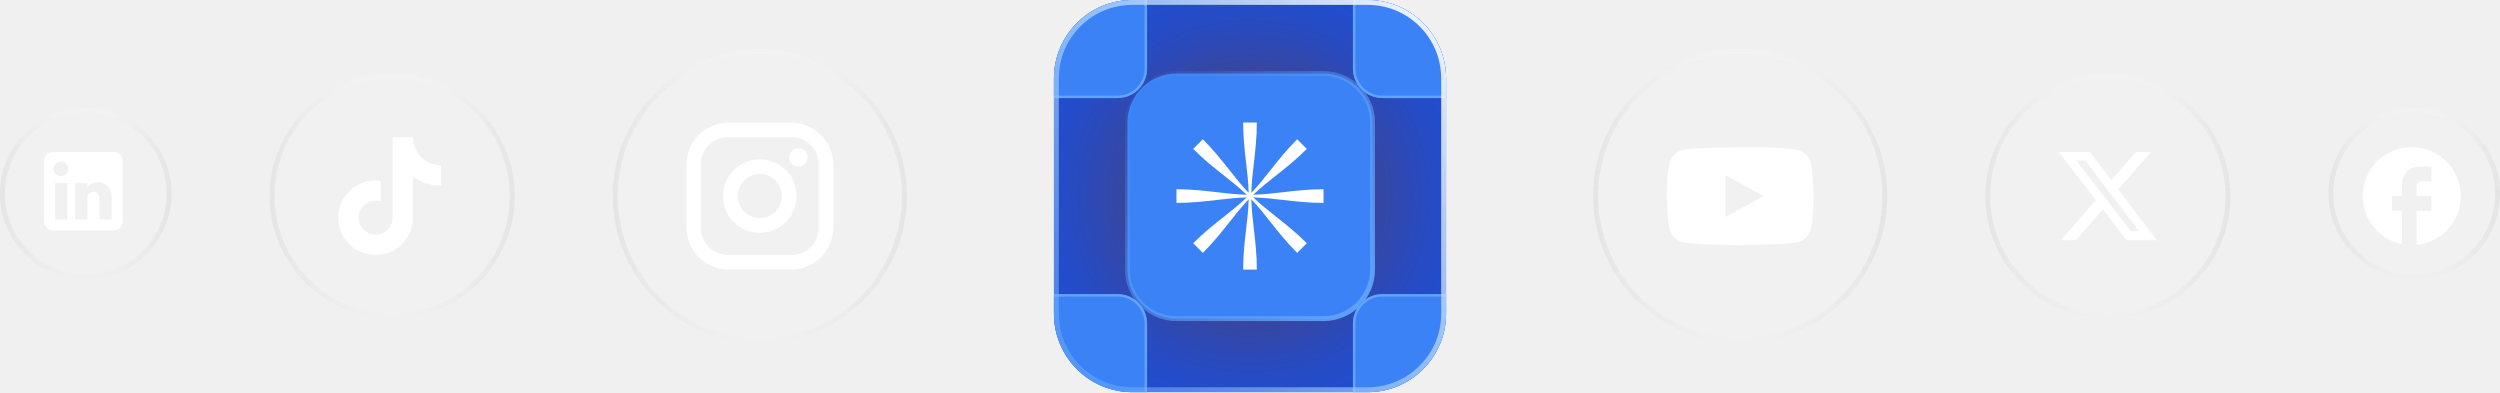
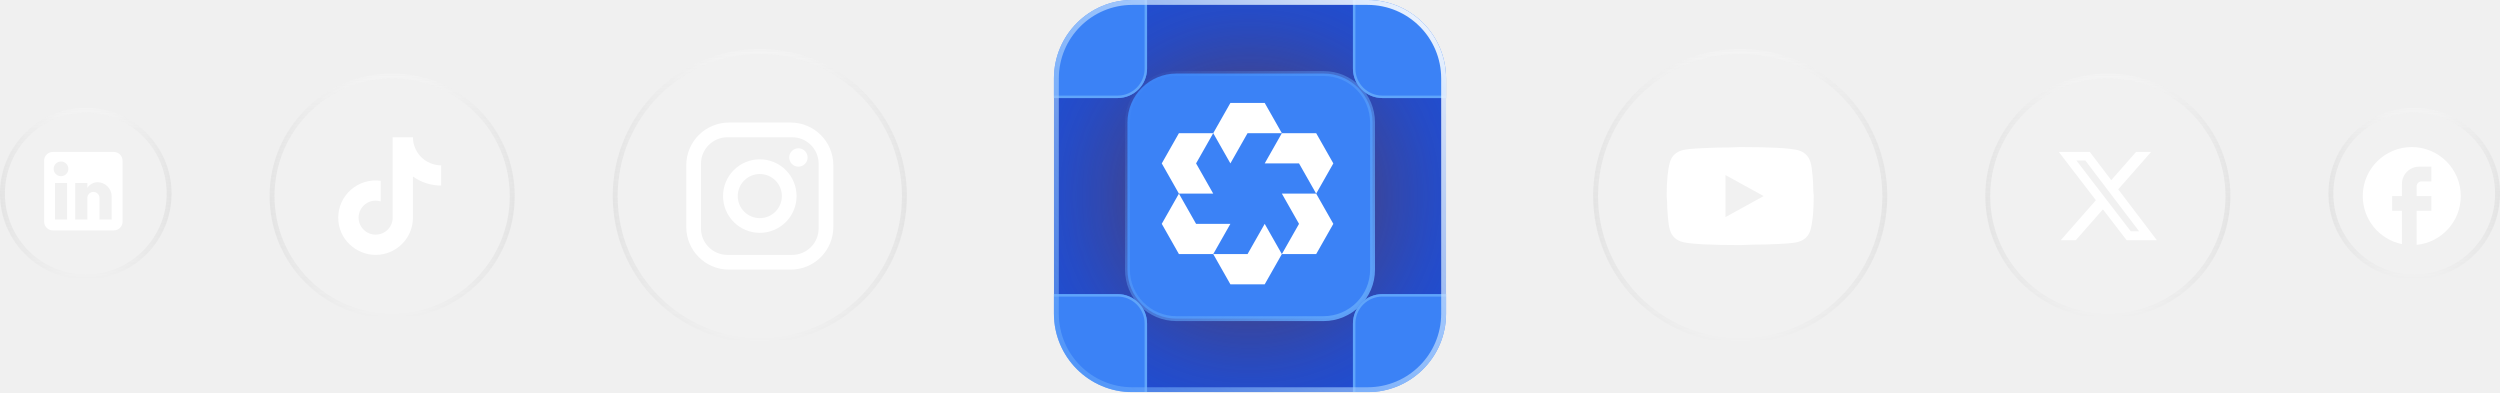
<svg xmlns="http://www.w3.org/2000/svg" width="510" height="80" viewBox="0 0 510 80" fill="none">
-   <g clip-path="url(#clip0_371_286)">
-     <rect x="295" width="80" height="80" rx="16" transform="rotate(90 295 0)" fill="#1D4ED8" />
-     <g filter="url(#filter0_f_371_286)">
-       <ellipse cx="255" cy="40" rx="25" ry="25" transform="rotate(90 255 40)" fill="#803007" fill-opacity="0.73" />
+   <g clip-path="url(#clip0_22369_1213)">
+     <mask id="mask0_22369_1213" style="mask-type:luminance" maskUnits="userSpaceOnUse" x="215" y="0" width="80" height="80">
+       <path d="M295 64V16C295 7.163 287.837 0 279 0L231 0C222.163 0 215 7.163 215 16V64C215 72.837 222.163 80 231 80H279C287.837 80 295 72.837 295 64Z" fill="white" />
+     </mask>
+     <g mask="url(#mask0_22369_1213)">
+       <path d="M295 64V16C295 7.163 287.837 0 279 0L231 0C222.163 0 215 7.163 215 16V64C215 72.837 222.163 80 231 80H279C287.837 80 295 72.837 295 64Z" fill="#1D4ED8" />
+       <g filter="url(#filter0_f_22369_1213)">
+         <path d="M230 40C230 53.807 241.193 65 255 65C268.807 65 280 53.807 280 40C280 26.193 268.807 15 255 15C241.193 15 230 26.193 230 40Z" fill="#803007" fill-opacity="0.73" />
+       </g>
+       <path d="M280 55V25C280 19.477 275.523 15 270 15L240 15C234.477 15 230 19.477 230 25V55C230 60.523 234.477 65 240 65H270C275.523 65 280 60.523 280 55Z" fill="#3B82F6" />
+       <path d="M280 55V25C280 19.477 275.523 15 270 15L240 15C234.477 15 230 19.477 230 25V55C230 60.523 234.477 65 240 65H270C275.523 65 280 60.523 280 55Z" stroke="url(#paint0_linear_22369_1213)" />
+       <path d="M251 33.333L247.5 27.167L251 21H258L261.5 27.167H254.5L251 33.333Z" fill="white" />
+       <path d="M268.5 39.5L265 33.333H258L261.5 27.167H268.5L272 33.333L268.5 39.5Z" fill="white" />
+       <path d="M261.5 51.833H268.5L272 45.667L268.5 39.5H261.5L265 45.667L261.5 51.833Z" fill="white" />
+       <path d="M247.5 51.833H254.5L258 45.667L261.5 51.833L258 58H251L247.5 51.833Z" fill="white" />
+       <path d="M240.5 39.5H247.5L244 33.333L247.5 27.167H240.5L237 33.333L240.5 39.5Z" fill="white" />
+       <path d="M240.5 39.5L237 45.667L240.5 51.833H247.5L251 45.667H244L240.5 39.5Z" fill="white" />
+       <path d="M300 -10C303.314 -10 306 -7.314 306 -4V14C306 17.314 303.314 20 300 20H282C278.686 20 276 17.314 276 14V-4C276 -7.314 278.686 -10 282 -10H300Z" fill="#3B82F6" />
+       <mask id="mask1_22369_1213" style="mask-type:luminance" maskUnits="userSpaceOnUse" x="276" y="-10" width="30" height="30">
+         <path d="M300 -10C303.314 -10 306 -7.314 306 -4V14C306 17.314 303.314 20 300 20H282C278.686 20 276 17.314 276 14V-4C276 -7.314 278.686 -10 282 -10H300Z" fill="white" />
+       </mask>
+       <g mask="url(#mask1_22369_1213)">
+         <path d="M282 20.5C278.41 20.5 275.5 17.59 275.5 14V-3.5C275.5 -7.09 278.41 -10 282 -10C278.962 -10 276.5 -7.314 276.5 -4V14C276.5 17.038 278.962 19.5 282 19.5V20.5ZM306 14C306 17.59 303.09 20.5 299.5 20.5H282C278.41 20.5 275.5 17.59 275.5 14H276.5C276.5 17.038 278.962 19.5 282 19.5H300C303.314 19.5 306 17.038 306 14Z" fill="#60A5FA" />
+       </g>
+       <path d="M228 -10C231.314 -10 234 -7.314 234 -4V14C234 17.314 231.314 20 228 20H210C206.686 20 204 17.314 204 14V-4C204 -7.314 206.686 -10 210 -10H228Z" fill="#3B82F6" />
+       <mask id="mask2_22369_1213" style="mask-type:luminance" maskUnits="userSpaceOnUse" x="204" y="-10" width="30" height="30">
+         <path d="M228 -10C231.314 -10 234 -7.314 234 -4V14C234 17.314 231.314 20 228 20H210C206.686 20 204 17.314 204 14V-4C204 -7.314 206.686 -10 210 -10H228Z" fill="white" />
+       </mask>
+       <g mask="url(#mask2_22369_1213)">
+         <path d="M228 -10.5C231.59 -10.5 234.5 -7.59 234.5 -4V14C234.5 17.59 231.59 20.5 228 20.5V19.5C231.038 19.5 233.5 17.038 233.5 14V-4C233.5 -7.038 231.038 -9.5 228 -9.5V-10.5ZM204 -4C204 -7.59 206.91 -10.5 210.5 -10.5H228C231.59 -10.5 234.5 -7.59 234.5 -4H233.5C233.5 -7.038 231.038 -9.5 228 -9.5H210C206.686 -9.5 204 -7.038 204 -4ZM234.5 14C234.5 17.59 231.59 20.5 228 20.5H210.5C206.91 20.5 204 17.59 204 14C204 17.038 206.686 19.5 210 19.5H228C231.038 19.5 233.5 17.038 233.5 14H234.5Z" fill="#60A5FA" />
+       </g>
+       <path d="M300 60C303.314 60 306 62.686 306 66V84C306 87.314 303.314 90 300 90H282C278.686 90 276 87.314 276 84V66C276 62.686 278.686 60 282 60H300Z" fill="#3B82F6" />
+       <mask id="mask3_22369_1213" style="mask-type:luminance" maskUnits="userSpaceOnUse" x="276" y="60" width="30" height="30">
+         <path d="M300 60C303.314 60 306 62.686 306 66V84C306 87.314 303.314 90 300 90H282C278.686 90 276 87.314 276 84V66C276 62.686 278.686 60 282 60H300Z" fill="white" />
+       </mask>
+       <g mask="url(#mask3_22369_1213)">
+         <path d="M282 90C278.41 90 275.5 87.09 275.5 83.5V66C275.5 62.41 278.41 59.5 282 59.5V60.5C278.962 60.5 276.5 62.962 276.5 66V84C276.5 87.314 278.962 90 282 90ZM275.5 66C275.5 62.41 278.41 59.5 282 59.5H299.5C303.09 59.5 306 62.41 306 66C306 62.962 303.314 60.5 300 60.5H282C278.962 60.5 276.5 62.962 276.5 66H275.5Z" fill="#60A5FA" />
+       </g>
+       <path d="M228 60C231.314 60 234 62.686 234 66V84C234 87.314 231.314 90 228 90H210C206.686 90 204 87.314 204 84V66C204 62.686 206.686 60 210 60H228Z" fill="#3B82F6" />
+       <mask id="mask4_22369_1213" style="mask-type:luminance" maskUnits="userSpaceOnUse" x="204" y="60" width="30" height="30">
+         <path d="M228 60C231.314 60 234 62.686 234 66V84C234 87.314 231.314 90 228 90H210C206.686 90 204 87.314 204 84V66C204 62.686 206.686 60 210 60H228Z" fill="white" />
+       </mask>
+       <g mask="url(#mask4_22369_1213)">
+         <path d="M228 59.5C231.59 59.5 234.5 62.41 234.5 66V83.5C234.5 87.09 231.59 90 228 90C231.038 90 233.5 87.314 233.5 84V66C233.5 62.962 231.038 60.5 228 60.5V59.5ZM204 66C204 62.41 206.91 59.5 210.5 59.5H228C231.59 59.5 234.5 62.41 234.5 66H233.5C233.5 62.962 231.038 60.5 228 60.5H210C206.686 60.5 204 62.962 204 66Z" fill="#60A5FA" />
+       </g>
    </g>
-     <rect x="280" y="15" width="50" height="50" rx="10" transform="rotate(90 280 15)" fill="#3B82F6" />
-     <rect x="280" y="15" width="50" height="50" rx="10" transform="rotate(90 280 15)" stroke="url(#paint0_linear_371_286)" />
-     <path d="M255.785 46.696C256.081 49.226 256.393 51.898 256.393 55L253.607 55C253.607 51.932 253.918 49.264 254.213 46.731C254.453 44.666 254.683 42.692 254.725 40.663C253.326 42.123 252.103 43.67 250.821 45.29C249.241 47.288 247.572 49.398 245.379 51.591L243.409 49.622C245.578 47.453 247.684 45.785 249.684 44.202L249.686 44.201C251.315 42.911 252.873 41.678 254.337 40.275C252.316 40.317 250.357 40.546 248.305 40.785C245.774 41.081 243.102 41.393 240 41.393L240 38.607C243.068 38.607 245.736 38.917 248.269 39.212L248.271 39.212C250.335 39.452 252.309 39.682 254.336 39.725C252.879 38.327 251.332 37.104 249.713 35.823L249.71 35.821C247.711 34.241 245.602 32.572 243.408 30.378L245.378 28.408C247.547 30.577 249.214 32.683 250.797 34.683L250.801 34.688L250.804 34.692C252.092 36.319 253.324 37.874 254.725 39.336C254.683 37.308 254.452 35.333 254.212 33.269C253.917 30.736 253.607 28.067 253.607 25L256.393 25C256.393 28.102 256.081 30.774 255.786 33.304L255.785 33.309C255.546 35.359 255.317 37.317 255.275 39.336C256.676 37.874 257.908 36.319 259.196 34.692L259.199 34.688L259.202 34.683C260.785 32.684 262.453 30.577 264.622 28.408L266.591 30.378C264.398 32.572 262.288 34.241 260.29 35.821L260.287 35.823C258.668 37.104 257.122 38.327 255.663 39.725C257.692 39.682 259.667 39.452 261.731 39.212C264.264 38.917 266.933 38.607 270 38.607L270 41.392C266.898 41.392 264.226 41.081 261.695 40.785C259.643 40.546 257.684 40.317 255.664 40.274C257.128 41.678 258.687 42.912 260.316 44.202C262.316 45.785 264.423 47.452 266.591 49.621L264.622 51.591C262.428 49.397 260.759 47.288 259.179 45.29C257.897 43.669 256.674 42.122 255.275 40.663C255.317 42.683 255.546 44.64 255.785 46.691L255.786 46.695L255.785 46.696Z" fill="white" />
-     <mask id="path-6-inside-1_371_286" fill="white">
-       <path d="M300 -10C303.314 -10 306 -7.314 306 -4L306 14C306 17.314 303.314 20 300 20L282 20C278.686 20 276 17.314 276 14L276 -4C276 -7.314 278.686 -10 282 -10L300 -10Z" />
-     </mask>
-     <path d="M300 -10C303.314 -10 306 -7.314 306 -4L306 14C306 17.314 303.314 20 300 20L282 20C278.686 20 276 17.314 276 14L276 -4C276 -7.314 278.686 -10 282 -10L300 -10Z" fill="#3B82F6" />
-     <path d="M306 -10L306 20L306 -10ZM282 20.5C278.41 20.5 275.5 17.59 275.5 14L275.5 -3.5C275.5 -7.09 278.41 -10 282 -10C278.962 -10 276.5 -7.314 276.5 -4L276.5 14C276.5 17.038 278.962 19.5 282 19.5L282 20.5ZM276 -10L306 -10L276 -10ZM306 14C306 17.59 303.09 20.5 299.5 20.5L282 20.5C278.41 20.5 275.5 17.59 275.5 14L276.5 14C276.5 17.038 278.962 19.5 282 19.5L300 19.5C303.314 19.5 306 17.038 306 14Z" fill="#60A5FA" mask="url(#path-6-inside-1_371_286)" />
-     <mask id="path-8-inside-2_371_286" fill="white">
-       <path d="M228 -10C231.314 -10 234 -7.314 234 -4L234 14C234 17.314 231.314 20 228 20L210 20C206.686 20 204 17.314 204 14L204 -4C204 -7.314 206.686 -10 210 -10L228 -10Z" />
-     </mask>
-     <path d="M228 -10C231.314 -10 234 -7.314 234 -4L234 14C234 17.314 231.314 20 228 20L210 20C206.686 20 204 17.314 204 14L204 -4C204 -7.314 206.686 -10 210 -10L228 -10Z" fill="#3B82F6" />
-     <path d="M228 -10.5C231.59 -10.5 234.5 -7.59 234.5 -4L234.5 14C234.5 17.59 231.59 20.5 228 20.5L228 19.5C231.038 19.5 233.5 17.038 233.5 14L233.5 -4C233.5 -7.038 231.038 -9.5 228 -9.5L228 -10.5ZM204 20L204 -10L204 20ZM204 -4C204 -7.59 206.91 -10.5 210.5 -10.5L228 -10.5C231.59 -10.5 234.5 -7.59 234.5 -4L233.5 -4C233.5 -7.038 231.038 -9.5 228 -9.5L210 -9.5C206.686 -9.5 204 -7.038 204 -4ZM234.5 14C234.5 17.59 231.59 20.5 228 20.5L210.5 20.5C206.91 20.5 204 17.59 204 14C204 17.038 206.686 19.5 210 19.5L228 19.5C231.038 19.5 233.5 17.038 233.5 14L234.5 14Z" fill="#60A5FA" mask="url(#path-8-inside-2_371_286)" />
-     <mask id="path-10-inside-3_371_286" fill="white">
-       <path d="M300 60C303.314 60 306 62.686 306 66L306 84C306 87.314 303.314 90 300 90L282 90C278.686 90 276 87.314 276 84L276 66C276 62.686 278.686 60 282 60L300 60Z" />
-     </mask>
-     <path d="M300 60C303.314 60 306 62.686 306 66L306 84C306 87.314 303.314 90 300 90L282 90C278.686 90 276 87.314 276 84L276 66C276 62.686 278.686 60 282 60L300 60Z" fill="#3B82F6" />
-     <path d="M306 60L306 90L306 60ZM282 90C278.41 90 275.5 87.09 275.5 83.5L275.5 66C275.5 62.41 278.41 59.5 282 59.5L282 60.5C278.962 60.5 276.5 62.962 276.5 66L276.5 84C276.5 87.314 278.962 90 282 90ZM275.5 66C275.5 62.41 278.41 59.5 282 59.5L299.5 59.5C303.09 59.5 306 62.41 306 66C306 62.962 303.314 60.5 300 60.5L282 60.5C278.962 60.5 276.5 62.962 276.5 66L275.5 66ZM306 90L276 90L306 90Z" fill="#60A5FA" mask="url(#path-10-inside-3_371_286)" />
-     <mask id="path-12-inside-4_371_286" fill="white">
-       <path d="M228 60C231.314 60 234 62.686 234 66L234 84C234 87.314 231.314 90 228 90L210 90C206.686 90 204 87.314 204 84L204 66C204 62.686 206.686 60 210 60L228 60Z" />
-     </mask>
-     <path d="M228 60C231.314 60 234 62.686 234 66L234 84C234 87.314 231.314 90 228 90L210 90C206.686 90 204 87.314 204 84L204 66C204 62.686 206.686 60 210 60L228 60Z" fill="#3B82F6" />
-     <path d="M228 59.5C231.59 59.5 234.5 62.41 234.5 66L234.5 83.5C234.5 87.09 231.59 90 228 90C231.038 90 233.5 87.314 233.5 84L233.5 66C233.5 62.962 231.038 60.5 228 60.5L228 59.5ZM204 90L204 60L204 90ZM204 66C204 62.41 206.91 59.5 210.5 59.5L228 59.5C231.59 59.5 234.5 62.41 234.5 66L233.5 66C233.5 62.962 231.038 60.5 228 60.5L210 60.5C206.686 60.5 204 62.962 204 66ZM234 90L204 90L234 90Z" fill="#60A5FA" mask="url(#path-12-inside-4_371_286)" />
+     <path d="M294.5 64V16C294.5 7.44 287.56 0.5 279 0.5L231 0.5C222.44 0.5 215.5 7.44 215.5 16V64C215.5 72.56 222.44 79.5 231 79.5H279C287.56 79.5 294.5 72.56 294.5 64Z" stroke="url(#paint1_linear_22369_1213)" stroke-opacity="0.95" />
+     <path d="M355 69.5C371.292 69.5 384.5 56.292 384.5 40C384.5 23.708 371.292 10.5 355 10.5C338.708 10.5 325.5 23.708 325.5 40C325.5 56.292 338.708 69.5 355 69.5Z" fill="white" fill-opacity="0.1" stroke="url(#paint2_linear_22369_1213)" />
+     <path d="M352 44.286L359.785 40L352 35.714V44.286ZM369.34 33.1C369.535 33.771 369.67 34.671 369.76 35.814C369.865 36.957 369.91 37.943 369.91 38.8L370 40C370 43.129 369.76 45.429 369.34 46.9C368.965 48.186 368.095 49.014 366.745 49.371C366.04 49.557 364.75 49.686 362.77 49.771C360.82 49.871 359.035 49.914 357.385 49.914L355 50C348.715 50 344.8 49.771 343.255 49.371C341.905 49.014 341.035 48.186 340.66 46.9C340.465 46.229 340.33 45.329 340.24 44.186C340.135 43.043 340.09 42.057 340.09 41.2L340 40C340 36.871 340.24 34.571 340.66 33.1C341.035 31.814 341.905 30.986 343.255 30.629C343.96 30.443 345.25 30.314 347.23 30.229C349.18 30.129 350.965 30.086 352.615 30.086L355 30C361.285 30 365.2 30.229 366.745 30.629C368.095 30.986 368.965 31.814 369.34 33.1Z" fill="white" />
+     <path d="M430 64.5C443.531 64.5 454.5 53.531 454.5 40C454.5 26.469 443.531 15.5 430 15.5C416.469 15.5 405.5 26.469 405.5 40C405.5 53.531 416.469 64.5 430 64.5Z" fill="white" fill-opacity="0.1" stroke="url(#paint3_linear_22369_1213)" />
+     <path d="M435.75 31H438.817L432.117 38.624L440 49H433.829L428.991 42.708L423.463 49H420.393L427.559 40.843L420 31.001H426.329L430.694 36.751L435.75 31ZM434.671 47.173H436.371L425.4 32.732H423.577L434.671 47.173Z" fill="white" />
+     <path d="M492.5 56.5C501.889 56.5 509.5 48.889 509.5 39.5C509.5 30.111 501.889 22.5 492.5 22.5C483.111 22.5 475.5 30.111 475.5 39.5C475.5 48.889 483.111 56.5 492.5 56.5Z" fill="white" fill-opacity="0.1" stroke="url(#paint4_linear_22369_1213)" />
+     <path d="M502 40C502 34.48 497.52 30 492 30C486.48 30 482 34.48 482 40C482 44.84 485.44 48.87 490 49.8V43H488V40H490V37.5C490 35.57 491.57 34 493.5 34H496V37H494C493.45 37 493 37.45 493 38V40H496V43H493V49.95C498.05 49.45 502 45.19 502 40Z" fill="white" />
+     <path d="M155 69.5C171.292 69.5 184.5 56.292 184.5 40C184.5 23.708 171.292 10.5 155 10.5C138.708 10.5 125.5 23.708 125.5 40C125.5 56.292 138.708 69.5 155 69.5Z" fill="white" fill-opacity="0.1" stroke="url(#paint5_linear_22369_1213)" />
+     <path d="M148.7 25H161.3C166.1 25 170 28.9 170 33.7V46.3C170 48.607 169.083 50.82 167.452 52.452C165.82 54.083 163.607 55 161.3 55H148.7C143.9 55 140 51.1 140 46.3V33.7C140 31.393 140.917 29.18 142.548 27.548C144.18 25.917 146.393 25 148.7 25ZM148.4 28C146.968 28 145.594 28.569 144.582 29.582C143.569 30.594 143 31.968 143 33.4V46.6C143 49.585 145.415 52 148.4 52H161.6C163.032 52 164.406 51.431 165.418 50.418C166.431 49.406 167 48.032 167 46.6V33.4C167 30.415 164.585 28 161.6 28H148.4ZM162.875 30.25C163.372 30.25 163.849 30.448 164.201 30.799C164.552 31.151 164.75 31.628 164.75 32.125C164.75 32.622 164.552 33.099 164.201 33.451C163.849 33.803 163.372 34 162.875 34C162.378 34 161.901 33.803 161.549 33.451C161.198 33.099 161 32.622 161 32.125C161 31.628 161.198 31.151 161.549 30.799C161.901 30.448 162.378 30.25 162.875 30.25ZM155 32.5C156.989 32.5 158.897 33.29 160.303 34.697C161.71 36.103 162.5 38.011 162.5 40C162.5 41.989 161.71 43.897 160.303 45.303C158.897 46.71 156.989 47.5 155 47.5C153.011 47.5 151.103 46.71 149.697 45.303C148.29 43.897 147.5 41.989 147.5 40C147.5 38.011 148.29 36.103 149.697 34.697C151.103 33.29 153.011 32.5 155 32.5ZM155 35.5C153.807 35.5 152.662 35.974 151.818 36.818C150.974 37.662 150.5 38.806 150.5 40C150.5 41.194 150.974 42.338 151.818 43.182C152.662 44.026 153.807 44.5 155 44.5C156.193 44.5 157.338 44.026 158.182 43.182C159.026 42.338 159.5 41.194 159.5 40C159.5 38.806 159.026 37.662 158.182 36.818C157.338 35.974 156.193 35.5 155 35.5Z" fill="white" />
+     <path d="M80 64.5C93.531 64.5 104.5 53.531 104.5 40C104.5 26.469 93.531 15.5 80 15.5C66.469 15.5 55.5 26.469 55.5 40C55.5 53.531 66.469 64.5 80 64.5Z" fill="white" fill-opacity="0.1" stroke="url(#paint6_linear_22369_1213)" />
+     <path d="M85.661 31.76C84.745 30.719 84.241 29.383 84.241 28H80.103V44.533C80.071 45.428 79.692 46.276 79.045 46.898C78.398 47.52 77.533 47.867 76.634 47.867C74.732 47.867 73.152 46.32 73.152 44.4C73.152 42.107 75.375 40.387 77.665 41.093V36.88C73.045 36.267 69 39.84 69 44.4C69 48.84 72.696 52 76.621 52C80.826 52 84.241 48.6 84.241 44.4V36.013C85.919 37.213 87.934 37.857 90 37.853V33.733C90 33.733 87.482 33.853 85.661 31.76Z" fill="white" />
+     <path d="M17.5 56.5C26.889 56.5 34.5 48.889 34.5 39.5C34.5 30.111 26.889 22.5 17.5 22.5C8.111 22.5 0.5 30.111 0.5 39.5C0.5 48.889 8.111 56.5 17.5 56.5Z" fill="white" fill-opacity="0.1" stroke="url(#paint7_linear_22369_1213)" />
+     <path d="M23.222 31C23.694 31 24.146 31.187 24.479 31.521C24.813 31.854 25 32.306 25 32.778V45.222C25 45.694 24.813 46.146 24.479 46.479C24.146 46.813 23.694 47 23.222 47H10.778C10.306 47 9.854 46.813 9.521 46.479C9.187 46.146 9 45.694 9 45.222V32.778C9 32.306 9.187 31.854 9.521 31.521C9.854 31.187 10.306 31 10.778 31H23.222ZM22.778 44.778V40.067C22.778 39.298 22.473 38.561 21.929 38.018C21.386 37.474 20.648 37.169 19.88 37.169C19.124 37.169 18.244 37.631 17.818 38.324V37.338H15.338V44.778H17.818V40.396C17.818 39.711 18.369 39.151 19.053 39.151C19.383 39.151 19.7 39.282 19.933 39.516C20.167 39.749 20.298 40.066 20.298 40.396V44.778H22.778ZM12.449 35.942C12.845 35.942 13.225 35.785 13.505 35.505C13.785 35.225 13.942 34.845 13.942 34.449C13.942 33.622 13.276 32.947 12.449 32.947C12.05 32.947 11.668 33.105 11.387 33.387C11.105 33.668 10.947 34.05 10.947 34.449C10.947 35.276 11.622 35.942 12.449 35.942ZM13.684 44.778V37.338H11.222V44.778H13.684Z" fill="white" />
  </g>
-   <rect x="294.5" y="0.5" width="79" height="79" rx="15.5" transform="rotate(90 294.5 0.5)" stroke="url(#paint1_linear_371_286)" stroke-opacity="0.95" />
-   <circle cx="355" cy="40" r="29.5" fill="white" fill-opacity="0.1" stroke="url(#paint2_linear_371_286)" />
-   <path d="M352 44.286L359.785 40L352 35.714V44.286ZM369.34 33.1C369.535 33.771 369.67 34.671 369.76 35.814C369.865 36.957 369.91 37.943 369.91 38.8L370 40C370 43.129 369.76 45.429 369.34 46.9C368.965 48.186 368.095 49.014 366.745 49.371C366.04 49.557 364.75 49.686 362.77 49.771C360.82 49.871 359.035 49.914 357.385 49.914L355 50C348.715 50 344.8 49.771 343.255 49.371C341.905 49.014 341.035 48.186 340.66 46.9C340.465 46.229 340.33 45.329 340.24 44.186C340.135 43.043 340.09 42.057 340.09 41.2L340 40C340 36.871 340.24 34.571 340.66 33.1C341.035 31.814 341.905 30.986 343.255 30.629C343.96 30.443 345.25 30.314 347.23 30.229C349.18 30.129 350.965 30.086 352.615 30.086L355 30C361.285 30 365.2 30.229 366.745 30.629C368.095 30.986 368.965 31.814 369.34 33.1Z" fill="white" />
-   <circle cx="430" cy="40" r="24.5" fill="white" fill-opacity="0.1" stroke="url(#paint3_linear_371_286)" />
-   <path d="M435.75 31H438.817L432.117 38.624L440 49H433.829L428.991 42.708L423.463 49H420.393L427.559 40.843L420 31.001H426.329L430.694 36.751L435.75 31ZM434.671 47.173H436.371L425.4 32.732H423.577L434.671 47.173Z" fill="white" />
-   <circle cx="492.5" cy="39.5" r="17" fill="white" fill-opacity="0.1" stroke="url(#paint4_linear_371_286)" />
-   <path d="M502 40C502 34.48 497.52 30 492 30C486.48 30 482 34.48 482 40C482 44.84 485.44 48.87 490 49.8V43H488V40H490V37.5C490 35.57 491.57 34 493.5 34H496V37H494C493.45 37 493 37.45 493 38V40H496V43H493V49.95C498.05 49.45 502 45.19 502 40Z" fill="white" />
-   <circle cx="155" cy="40" r="29.5" fill="white" fill-opacity="0.1" stroke="url(#paint5_linear_371_286)" />
-   <path d="M148.7 25H161.3C166.1 25 170 28.9 170 33.7V46.3C170 48.607 169.083 50.82 167.452 52.452C165.82 54.083 163.607 55 161.3 55H148.7C143.9 55 140 51.1 140 46.3V33.7C140 31.393 140.917 29.18 142.548 27.548C144.18 25.917 146.393 25 148.7 25ZM148.4 28C146.968 28 145.594 28.569 144.582 29.582C143.569 30.594 143 31.968 143 33.4V46.6C143 49.585 145.415 52 148.4 52H161.6C163.032 52 164.406 51.431 165.418 50.418C166.431 49.406 167 48.032 167 46.6V33.4C167 30.415 164.585 28 161.6 28H148.4ZM162.875 30.25C163.372 30.25 163.849 30.448 164.201 30.799C164.552 31.151 164.75 31.628 164.75 32.125C164.75 32.622 164.552 33.099 164.201 33.451C163.849 33.803 163.372 34 162.875 34C162.378 34 161.901 33.803 161.549 33.451C161.198 33.099 161 32.622 161 32.125C161 31.628 161.198 31.151 161.549 30.799C161.901 30.448 162.378 30.25 162.875 30.25ZM155 32.5C156.989 32.5 158.897 33.29 160.303 34.697C161.71 36.103 162.5 38.011 162.5 40C162.5 41.989 161.71 43.897 160.303 45.303C158.897 46.71 156.989 47.5 155 47.5C153.011 47.5 151.103 46.71 149.697 45.303C148.29 43.897 147.5 41.989 147.5 40C147.5 38.011 148.29 36.103 149.697 34.697C151.103 33.29 153.011 32.5 155 32.5ZM155 35.5C153.807 35.5 152.662 35.974 151.818 36.818C150.974 37.662 150.5 38.806 150.5 40C150.5 41.194 150.974 42.338 151.818 43.182C152.662 44.026 153.807 44.5 155 44.5C156.193 44.5 157.338 44.026 158.182 43.182C159.026 42.338 159.5 41.194 159.5 40C159.5 38.806 159.026 37.662 158.182 36.818C157.338 35.974 156.193 35.5 155 35.5Z" fill="white" />
-   <circle cx="80" cy="40" r="24.5" fill="white" fill-opacity="0.1" stroke="url(#paint6_linear_371_286)" />
-   <path d="M85.661 31.76C84.745 30.719 84.241 29.383 84.241 28H80.103V44.533C80.071 45.428 79.692 46.276 79.045 46.898C78.398 47.52 77.533 47.867 76.634 47.867C74.732 47.867 73.152 46.32 73.152 44.4C73.152 42.107 75.375 40.387 77.665 41.093V36.88C73.045 36.267 69 39.84 69 44.4C69 48.84 72.696 52 76.621 52C80.826 52 84.241 48.6 84.241 44.4V36.013C85.919 37.213 87.934 37.857 90 37.853V33.733C90 33.733 87.482 33.853 85.661 31.76Z" fill="white" />
-   <circle cx="17.5" cy="39.5" r="17" fill="white" fill-opacity="0.1" stroke="url(#paint7_linear_371_286)" />
-   <path d="M23.222 31C23.694 31 24.146 31.187 24.479 31.521C24.813 31.854 25 32.306 25 32.778V45.222C25 45.694 24.813 46.146 24.479 46.479C24.146 46.813 23.694 47 23.222 47H10.778C10.306 47 9.854 46.813 9.521 46.479C9.187 46.146 9 45.694 9 45.222V32.778C9 32.306 9.187 31.854 9.521 31.521C9.854 31.187 10.306 31 10.778 31H23.222ZM22.778 44.778V40.067C22.778 39.298 22.473 38.561 21.929 38.018C21.386 37.474 20.648 37.169 19.88 37.169C19.124 37.169 18.244 37.631 17.818 38.324V37.338H15.338V44.778H17.818V40.396C17.818 39.711 18.369 39.151 19.053 39.151C19.383 39.151 19.7 39.282 19.933 39.516C20.167 39.749 20.298 40.066 20.298 40.396V44.778H22.778ZM12.449 35.942C12.845 35.942 13.225 35.785 13.505 35.505C13.785 35.225 13.942 34.845 13.942 34.449C13.942 33.622 13.276 32.947 12.449 32.947C12.05 32.947 11.668 33.105 11.387 33.387C11.105 33.668 10.947 34.05 10.947 34.449C10.947 35.276 11.622 35.942 12.449 35.942ZM13.684 44.778V37.338H11.222V44.778H13.684Z" fill="white" />
  <defs>
-     <filter id="filter0_f_371_286" x="200" y="-15" width="110" height="110" filterUnits="userSpaceOnUse" color-interpolation-filters="sRGB">
+     <filter id="filter0_f_22369_1213" x="200" y="-15" width="110" height="110" filterUnits="userSpaceOnUse" color-interpolation-filters="sRGB">
      <feFlood flood-opacity="0" result="BackgroundImageFix" />
      <feBlend mode="normal" in="SourceGraphic" in2="BackgroundImageFix" result="shape" />
-       <feGaussianBlur stdDeviation="15" result="effect1_foregroundBlur_371_286" />
+       <feGaussianBlur stdDeviation="15" result="effect1_foregroundBlur_22369_1213" />
    </filter>
-     <linearGradient id="paint0_linear_371_286" x1="330" y1="15" x2="280.193" y2="65.192" gradientUnits="userSpaceOnUse">
+     <linearGradient id="paint0_linear_22369_1213" x1="280" y1="65" x2="229.808" y2="15.193" gradientUnits="userSpaceOnUse">
      <stop stop-color="#60A5FA" />
      <stop offset="1" stop-color="#60A5FA" stop-opacity="0" />
    </linearGradient>
-     <linearGradient id="paint1_linear_371_286" x1="295" y1="-0.203" x2="375.203" y2="79.797" gradientUnits="userSpaceOnUse">
+     <linearGradient id="paint1_linear_22369_1213" x1="295.203" y1="1" x2="215.203" y2="81.203" gradientUnits="userSpaceOnUse">
      <stop stop-color="white" />
      <stop offset="1" stop-color="#60A5FA" stop-opacity="0.5" />
    </linearGradient>
-     <linearGradient id="paint2_linear_371_286" x1="355" y1="10" x2="355" y2="70" gradientUnits="userSpaceOnUse">
+     <linearGradient id="paint2_linear_22369_1213" x1="355" y1="10" x2="355" y2="70" gradientUnits="userSpaceOnUse">
      <stop stop-color="white" stop-opacity="0.2" />
      <stop offset="1" stop-opacity="0" />
    </linearGradient>
-     <linearGradient id="paint3_linear_371_286" x1="430" y1="15" x2="430" y2="65" gradientUnits="userSpaceOnUse">
+     <linearGradient id="paint3_linear_22369_1213" x1="430" y1="15" x2="430" y2="65" gradientUnits="userSpaceOnUse">
      <stop stop-color="white" stop-opacity="0.2" />
      <stop offset="1" stop-opacity="0" />
    </linearGradient>
-     <linearGradient id="paint4_linear_371_286" x1="492.5" y1="22" x2="492.5" y2="57" gradientUnits="userSpaceOnUse">
+     <linearGradient id="paint4_linear_22369_1213" x1="492.5" y1="22" x2="492.5" y2="57" gradientUnits="userSpaceOnUse">
      <stop stop-color="white" stop-opacity="0.2" />
      <stop offset="1" stop-opacity="0" />
    </linearGradient>
-     <linearGradient id="paint5_linear_371_286" x1="155" y1="10" x2="155" y2="70" gradientUnits="userSpaceOnUse">
+     <linearGradient id="paint5_linear_22369_1213" x1="155" y1="10" x2="155" y2="70" gradientUnits="userSpaceOnUse">
      <stop stop-color="white" stop-opacity="0.2" />
      <stop offset="1" stop-opacity="0" />
    </linearGradient>
-     <linearGradient id="paint6_linear_371_286" x1="80" y1="15" x2="80" y2="65" gradientUnits="userSpaceOnUse">
+     <linearGradient id="paint6_linear_22369_1213" x1="80" y1="15" x2="80" y2="65" gradientUnits="userSpaceOnUse">
      <stop stop-color="white" stop-opacity="0.2" />
      <stop offset="1" stop-opacity="0" />
    </linearGradient>
-     <linearGradient id="paint7_linear_371_286" x1="17.5" y1="22" x2="17.5" y2="57" gradientUnits="userSpaceOnUse">
+     <linearGradient id="paint7_linear_22369_1213" x1="17.5" y1="22" x2="17.5" y2="57" gradientUnits="userSpaceOnUse">
      <stop stop-color="white" stop-opacity="0.2" />
      <stop offset="1" stop-opacity="0" />
    </linearGradient>
-     <clipPath id="clip0_371_286">
-       <rect x="295" width="80" height="80" rx="16" transform="rotate(90 295 0)" fill="white" />
+     <clipPath id="clip0_22369_1213">
+       <rect width="510" height="80" fill="white" />
    </clipPath>
  </defs>
</svg>
